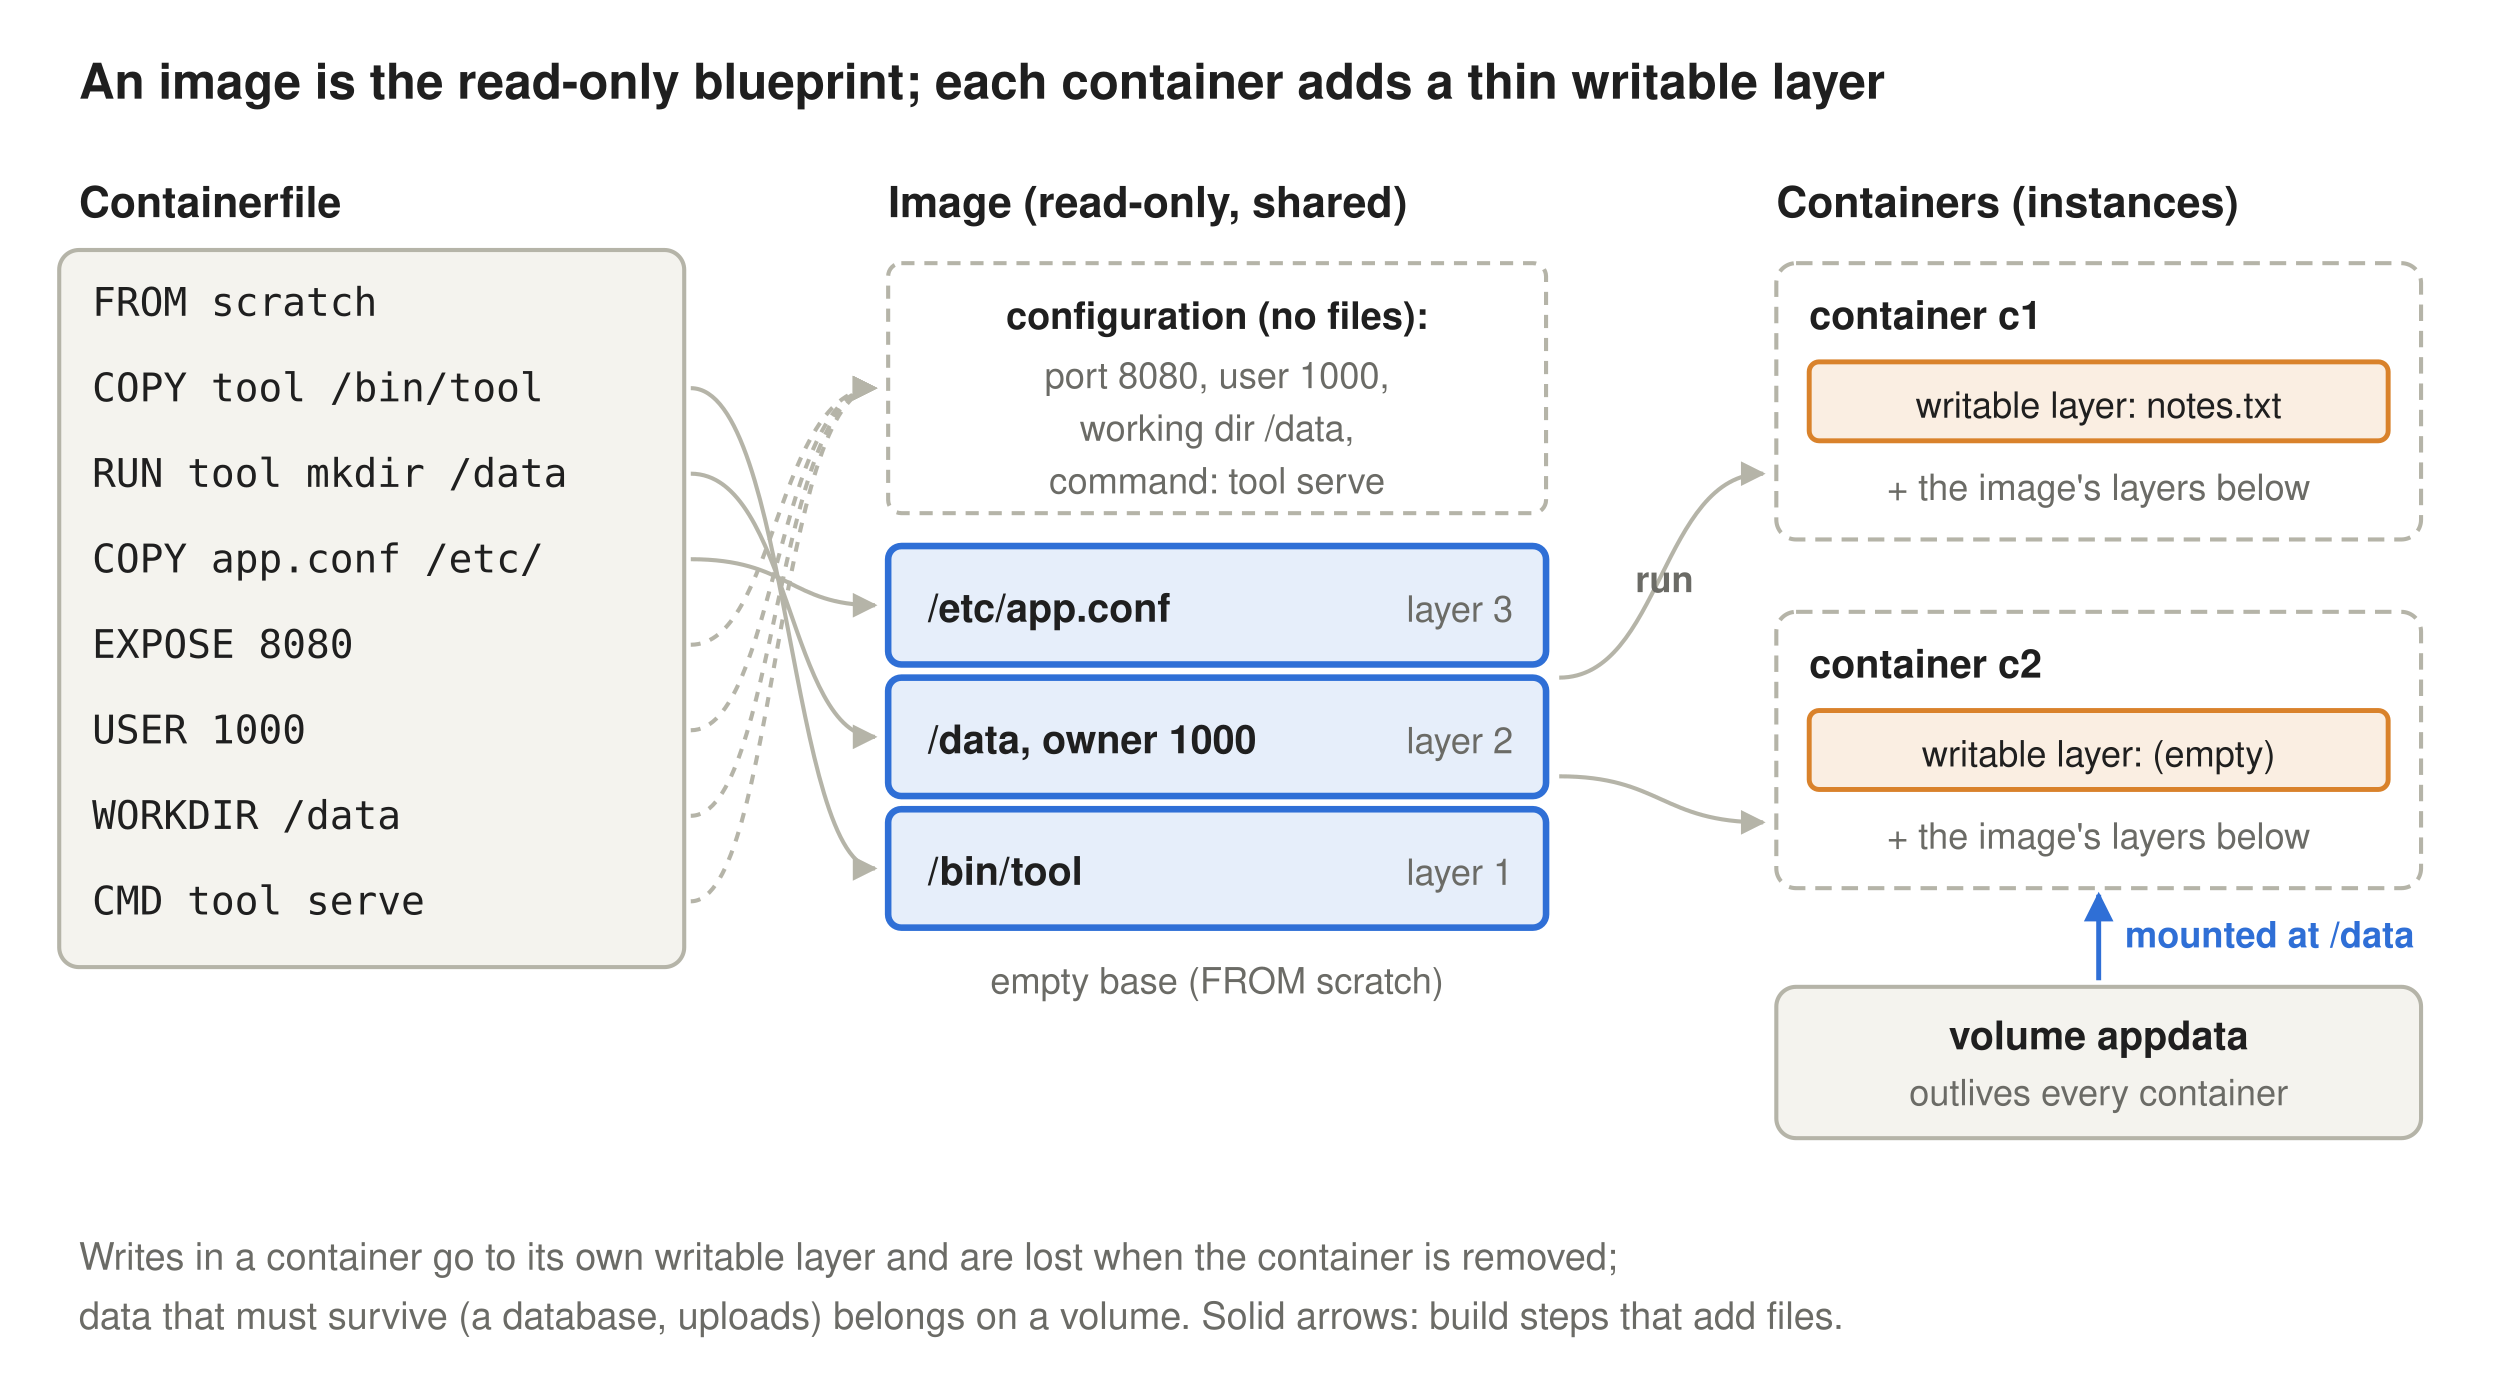
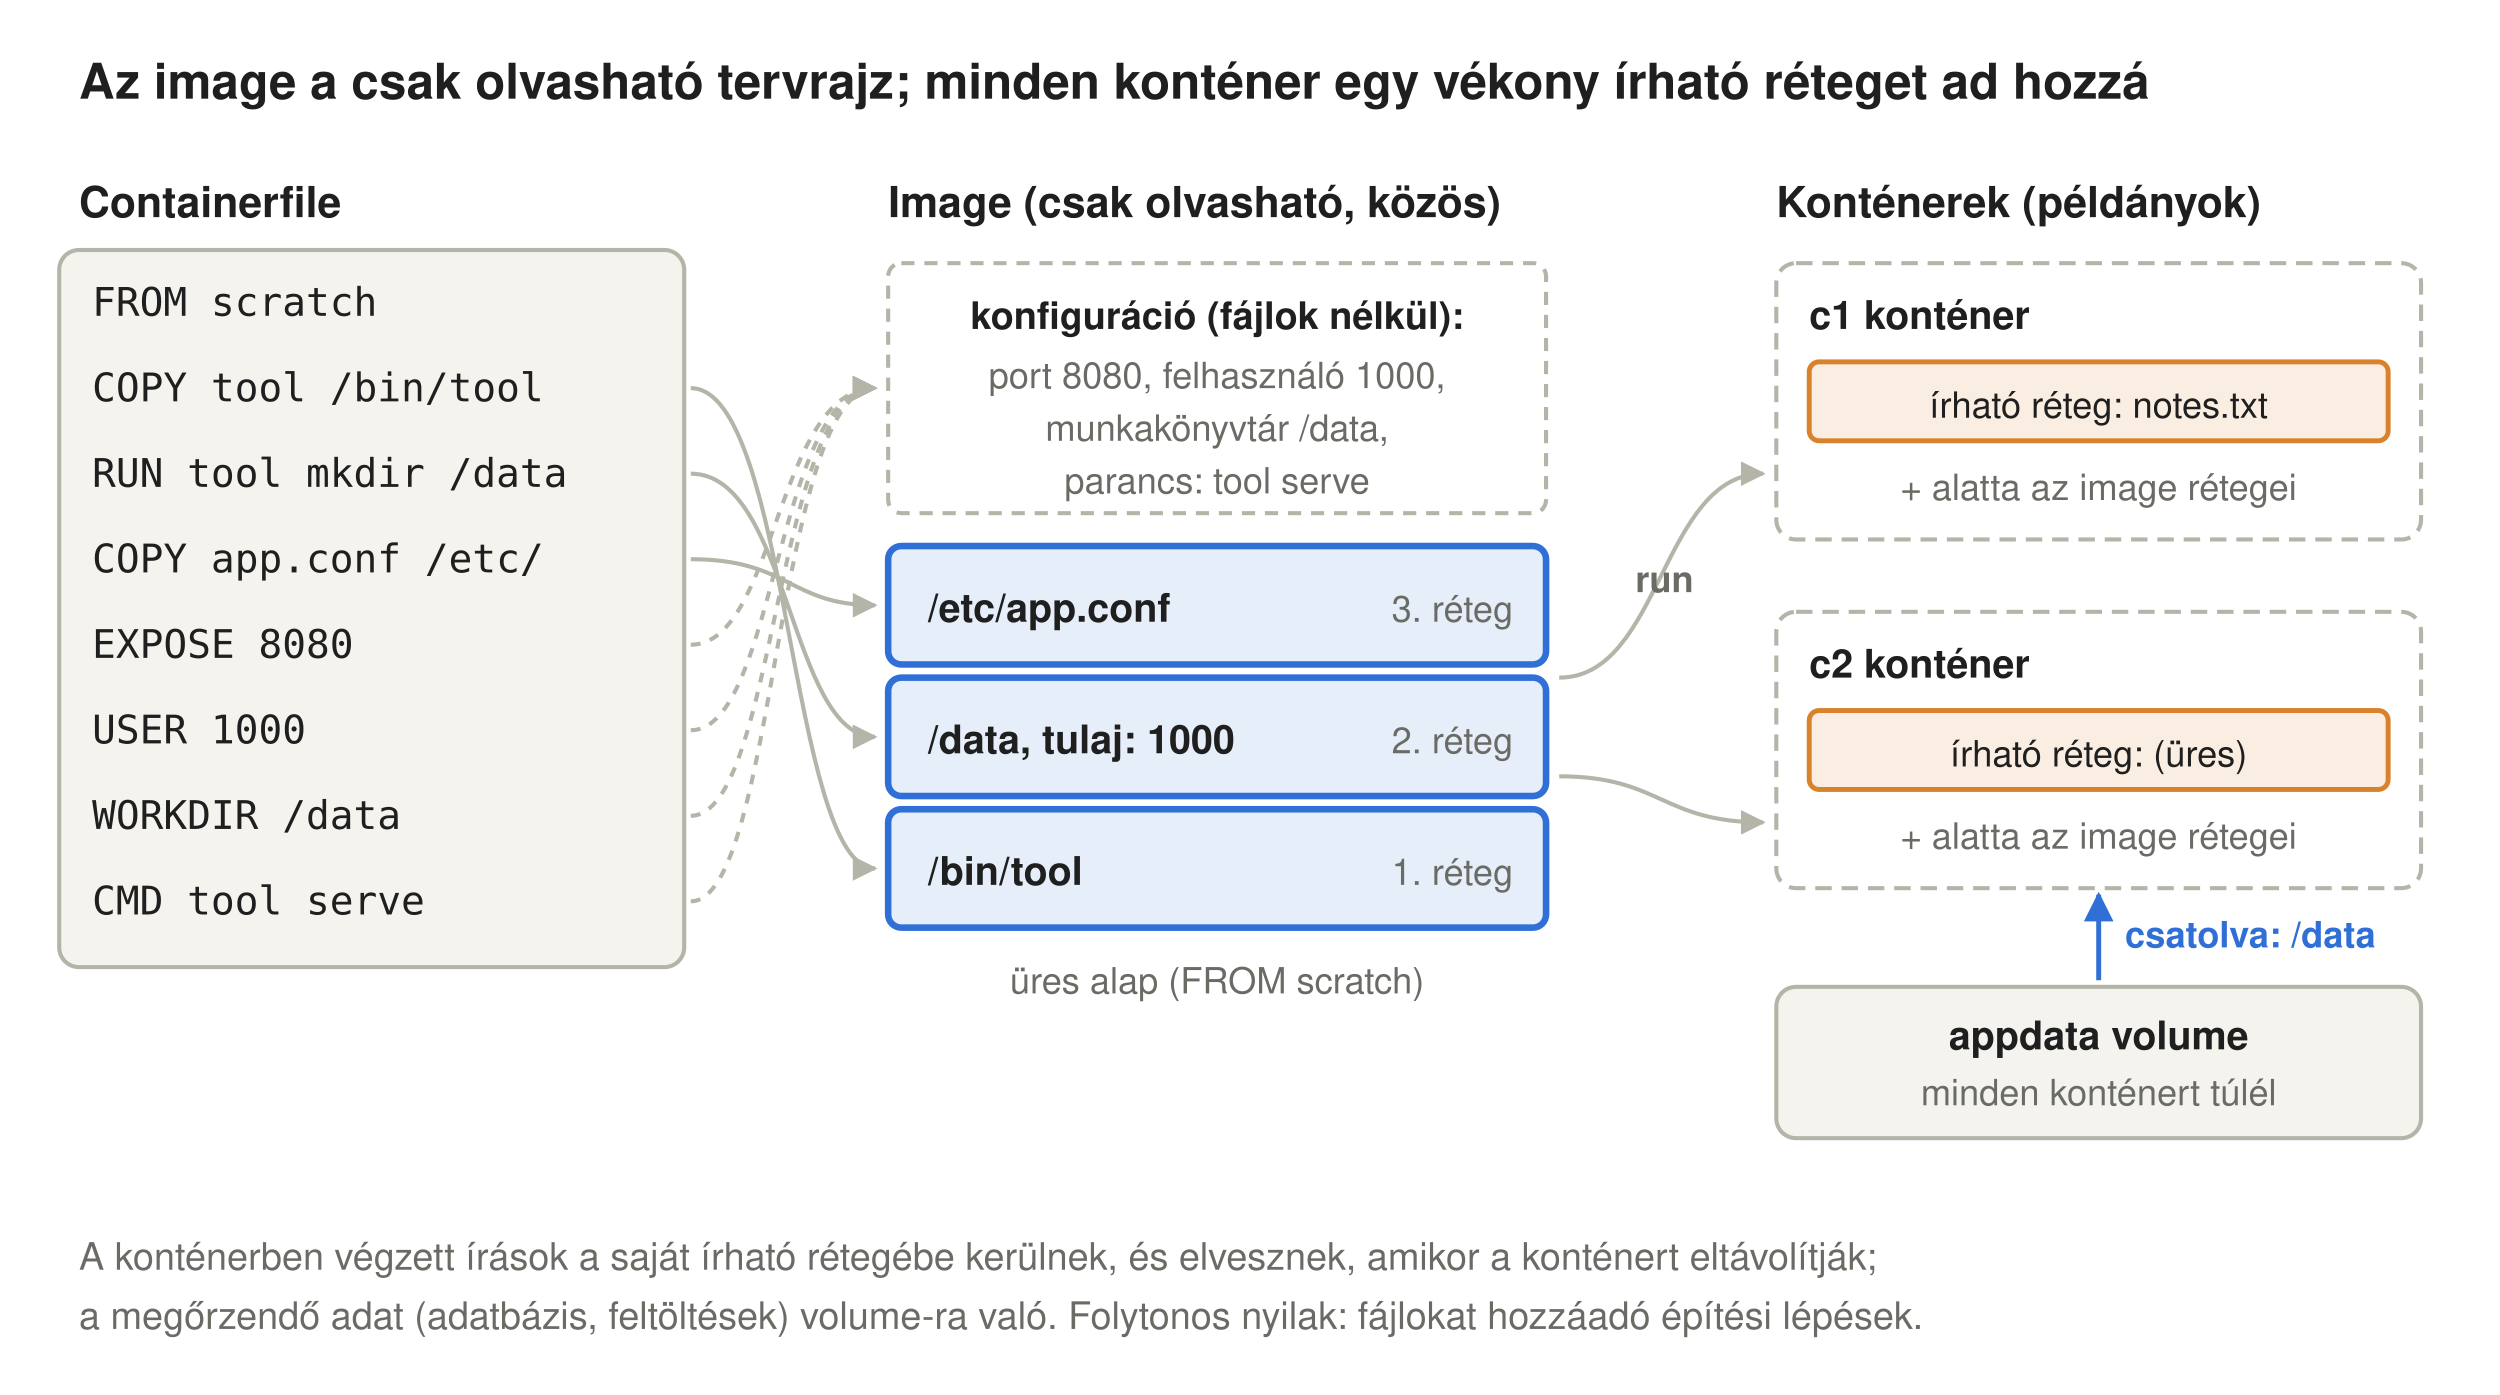
- <svg xmlns="http://www.w3.org/2000/svg" viewBox="0 0 760 424" width="760" height="424" role="img" aria-label="An image is the read-only blueprint; each container adds a thin writable layer">
+ <svg xmlns="http://www.w3.org/2000/svg" viewBox="0 0 760 424" width="760" height="424" role="img" aria-label="Az image a csak olvasható tervrajz; minden konténer egy vékony írható réteget ad hozzá">
  <style>
  .ink{fill:#1f1f1f}.quiet{fill:#6b6b66}.edge{stroke:#b5b4a8}.edgef{fill:#b5b4a8}
  .grid{stroke:#e3e2da}.acc{stroke:#2f6fd6}.accf{fill:#2f6fd6;fill-opacity:.12}.acct{fill:#2f6fd6}
  .c2{fill:#d9822b}.c2s{stroke:#d9822b}.c2f{fill:#d9822b;fill-opacity:.14}.tint{fill:#f4f3ee}
  .bad{fill:#c8372d}.bads{stroke:#c8372d}.badf{fill:#c8372d;fill-opacity:.14}
  text{font-family:-apple-system,BlinkMacSystemFont,'Segoe UI',Helvetica,Arial,sans-serif}
  @media (prefers-color-scheme: dark){
    .ink{fill:#e8e8e3}.quiet{fill:#a3a39c}.edge{stroke:#6f6e66}.edgef{fill:#6f6e66}
    .grid{stroke:#3a3a35}.acc{stroke:#5b93ef}.accf{fill:#5b93ef;fill-opacity:.18}.acct{fill:#7aa9f5}
    .c2{fill:#eb9a4b}.c2s{stroke:#eb9a4b}.c2f{fill:#eb9a4b;fill-opacity:.2}.tint{fill:#22221f}
    .bad{fill:#ff7b70}.bads{stroke:#ff7b70}.badf{fill:#ff7b70;fill-opacity:.2}
  }
</style>
  <defs>
    <marker id="ic" viewBox="0 0 10 10" refX="9" refY="5" markerWidth="6" markerHeight="6" orient="auto-start-reverse">
      <path d="M0 0L10 5L0 10z" class="edgef" />
    </marker>
    <marker id="ica" viewBox="0 0 10 10" refX="9" refY="5" markerWidth="6" markerHeight="6" orient="auto-start-reverse">
      <path d="M0 0L10 5L0 10z" class="acct" />
    </marker>
  </defs>
-   <text x="24" y="30" font-size="15" font-weight="600" class="ink" text-anchor="start">An image is the read-only blueprint; each container adds a thin writable layer</text>
+   <text x="24" y="30" font-size="15" font-weight="600" class="ink" text-anchor="start">Az image a csak olvasható tervrajz; minden konténer egy vékony írható réteget ad hozzá</text>
  <text x="24" y="66" font-size="13" font-weight="600" class="ink" text-anchor="start">Containerfile</text>
  <rect x="18" y="76" width="190" height="218" rx="6" class="tint" />
  <rect x="18" y="76" width="190" height="218" rx="6" fill="none" class="edge" stroke-width="1.25" />
  <text x="28" y="96" font-size="12" class="ink" text-anchor="start" style="font-family:ui-monospace,SFMono-Regular,Menlo,Consolas,monospace">FROM scratch</text>
  <text x="28" y="122" font-size="12" class="ink" text-anchor="start" style="font-family:ui-monospace,SFMono-Regular,Menlo,Consolas,monospace">COPY tool /bin/tool</text>
  <text x="28" y="148" font-size="12" class="ink" text-anchor="start" style="font-family:ui-monospace,SFMono-Regular,Menlo,Consolas,monospace">RUN tool mkdir /data</text>
  <text x="28" y="174" font-size="12" class="ink" text-anchor="start" style="font-family:ui-monospace,SFMono-Regular,Menlo,Consolas,monospace">COPY app.conf /etc/</text>
  <text x="28" y="200" font-size="12" class="ink" text-anchor="start" style="font-family:ui-monospace,SFMono-Regular,Menlo,Consolas,monospace">EXPOSE 8080</text>
  <text x="28" y="226" font-size="12" class="ink" text-anchor="start" style="font-family:ui-monospace,SFMono-Regular,Menlo,Consolas,monospace">USER 1000</text>
  <text x="28" y="252" font-size="12" class="ink" text-anchor="start" style="font-family:ui-monospace,SFMono-Regular,Menlo,Consolas,monospace">WORKDIR /data</text>
  <text x="28" y="278" font-size="12" class="ink" text-anchor="start" style="font-family:ui-monospace,SFMono-Regular,Menlo,Consolas,monospace">CMD tool serve</text>
-   <text x="270" y="66" font-size="13" font-weight="600" class="ink" text-anchor="start">Image (read-only, shared)</text>
+   <text x="270" y="66" font-size="13" font-weight="600" class="ink" text-anchor="start">Image (csak olvasható, közös)</text>
  <rect x="270" y="80" width="200" height="76" rx="4" fill="none" class="edge" stroke-width="1.25" stroke-dasharray="4 3" />
-   <text x="370.0" y="100" font-size="11.5" font-weight="600" class="ink" text-anchor="middle">configuration (no files):</text>
-   <text x="370.0" y="118" font-size="11" font-weight="400" class="quiet" text-anchor="middle">port 8080, user 1000,</text>
-   <text x="370.0" y="134" font-size="11" font-weight="400" class="quiet" text-anchor="middle">working dir /data,</text>
-   <text x="370.0" y="150" font-size="11" font-weight="400" class="quiet" text-anchor="middle">command: tool serve</text>
+   <text x="370.0" y="100" font-size="11.5" font-weight="600" class="ink" text-anchor="middle">konfiguráció (fájlok nélkül):</text>
+   <text x="370.0" y="118" font-size="11" font-weight="400" class="quiet" text-anchor="middle">port 8080, felhasználó 1000,</text>
+   <text x="370.0" y="134" font-size="11" font-weight="400" class="quiet" text-anchor="middle">munkakönyvtár /data,</text>
+   <text x="370.0" y="150" font-size="11" font-weight="400" class="quiet" text-anchor="middle">parancs: tool serve</text>
  <rect x="270" y="166" width="200" height="36" rx="4" class="accf" />
  <rect x="270" y="166" width="200" height="36" rx="4" fill="none" class="acc" stroke-width="2" />
  <text x="282" y="189" font-size="12" font-weight="600" class="ink" text-anchor="start">/etc/app.conf</text>
-   <text x="460" y="189" font-size="11" font-weight="400" class="quiet" text-anchor="end">layer 3</text>
+   <text x="460" y="189" font-size="11" font-weight="400" class="quiet" text-anchor="end">3. réteg</text>
  <rect x="270" y="206" width="200" height="36" rx="4" class="accf" />
  <rect x="270" y="206" width="200" height="36" rx="4" fill="none" class="acc" stroke-width="2" />
-   <text x="282" y="229" font-size="12" font-weight="600" class="ink" text-anchor="start">/data, owner 1000</text>
-   <text x="460" y="229" font-size="11" font-weight="400" class="quiet" text-anchor="end">layer 2</text>
+   <text x="282" y="229" font-size="12" font-weight="600" class="ink" text-anchor="start">/data, tulaj: 1000</text>
+   <text x="460" y="229" font-size="11" font-weight="400" class="quiet" text-anchor="end">2. réteg</text>
  <rect x="270" y="246" width="200" height="36" rx="4" class="accf" />
  <rect x="270" y="246" width="200" height="36" rx="4" fill="none" class="acc" stroke-width="2" />
  <text x="282" y="269" font-size="12" font-weight="600" class="ink" text-anchor="start">/bin/tool</text>
-   <text x="460" y="269" font-size="11" font-weight="400" class="quiet" text-anchor="end">layer 1</text>
-   <text x="370.0" y="302" font-size="11" font-weight="400" class="quiet" text-anchor="middle">empty base (FROM scratch)</text>
+   <text x="460" y="269" font-size="11" font-weight="400" class="quiet" text-anchor="end">1. réteg</text>
+   <text x="370.0" y="302" font-size="11" font-weight="400" class="quiet" text-anchor="middle">üres alap (FROM scratch)</text>
  <path d="M210 118C240 118 240 264.0 266 264.0" fill="none" class="edge" stroke-width="1.25" marker-end="url(#ic)" />
  <path d="M210 144C240 144 240 224.0 266 224.0" fill="none" class="edge" stroke-width="1.25" marker-end="url(#ic)" />
  <path d="M210 170C240 170 240 184.0 266 184.0" fill="none" class="edge" stroke-width="1.25" marker-end="url(#ic)" />
  <path d="M210 196C236 196 236 118.0 266 118.0" fill="none" class="edge" stroke-width="1.25" marker-end="url(#ic)" stroke-dasharray="3 3" />
  <path d="M210 222C236 222 236 118.0 266 118.0" fill="none" class="edge" stroke-width="1.25" marker-end="url(#ic)" stroke-dasharray="3 3" />
  <path d="M210 248C236 248 236 118.0 266 118.0" fill="none" class="edge" stroke-width="1.25" marker-end="url(#ic)" stroke-dasharray="3 3" />
  <path d="M210 274C236 274 236 118.0 266 118.0" fill="none" class="edge" stroke-width="1.25" marker-end="url(#ic)" stroke-dasharray="3 3" />
-   <text x="540" y="66" font-size="13" font-weight="600" class="ink" text-anchor="start">Containers (instances)</text>
+   <text x="540" y="66" font-size="13" font-weight="600" class="ink" text-anchor="start">Konténerek (példányok)</text>
  <rect x="540" y="80" width="196" height="84" rx="6" fill="none" class="edge" stroke-width="1.25" stroke-dasharray="5 3" />
-   <text x="550" y="100" font-size="12" font-weight="600" class="ink" text-anchor="start">container c1</text>
+   <text x="550" y="100" font-size="12" font-weight="600" class="ink" text-anchor="start">c1 konténer</text>
  <rect x="550" y="110" width="176" height="24" rx="3" class="c2f" />
  <rect x="550" y="110" width="176" height="24" rx="3" fill="none" class="c2s" stroke-width="1.5" />
-   <text x="638.0" y="127" font-size="11" font-weight="400" class="ink" text-anchor="middle">writable layer: notes.txt</text>
-   <text x="638.0" y="152" font-size="11" font-weight="400" class="quiet" text-anchor="middle">+ the image's layers below</text>
+   <text x="638.0" y="127" font-size="11" font-weight="400" class="ink" text-anchor="middle">írható réteg: notes.txt</text>
+   <text x="638.0" y="152" font-size="11" font-weight="400" class="quiet" text-anchor="middle">+ alatta az image rétegei</text>
  <path d="M474 206C505 206 505 144 536 144" fill="none" class="edge" stroke-width="1.25" marker-end="url(#ic)" />
  <rect x="540" y="186" width="196" height="84" rx="6" fill="none" class="edge" stroke-width="1.25" stroke-dasharray="5 3" />
-   <text x="550" y="206" font-size="12" font-weight="600" class="ink" text-anchor="start">container c2</text>
+   <text x="550" y="206" font-size="12" font-weight="600" class="ink" text-anchor="start">c2 konténer</text>
  <rect x="550" y="216" width="176" height="24" rx="3" class="c2f" />
  <rect x="550" y="216" width="176" height="24" rx="3" fill="none" class="c2s" stroke-width="1.5" />
-   <text x="638.0" y="233" font-size="11" font-weight="400" class="ink" text-anchor="middle">writable layer: (empty)</text>
-   <text x="638.0" y="258" font-size="11" font-weight="400" class="quiet" text-anchor="middle">+ the image's layers below</text>
+   <text x="638.0" y="233" font-size="11" font-weight="400" class="ink" text-anchor="middle">írható réteg: (üres)</text>
+   <text x="638.0" y="258" font-size="11" font-weight="400" class="quiet" text-anchor="middle">+ alatta az image rétegei</text>
  <path d="M474 236C505 236 505 250 536 250" fill="none" class="edge" stroke-width="1.25" marker-end="url(#ic)" />
  <text x="506" y="180" font-size="11" font-weight="600" class="quiet" text-anchor="middle">run</text>
  <rect x="540" y="300" width="196" height="46" rx="6" class="tint" />
  <rect x="540" y="300" width="196" height="46" rx="6" fill="none" class="edge" stroke-width="1.25" />
-   <text x="638.0" y="319" font-size="12" font-weight="600" class="ink" text-anchor="middle">volume appdata</text>
-   <text x="638.0" y="336" font-size="11" font-weight="400" class="quiet" text-anchor="middle">outlives every container</text>
+   <text x="638.0" y="319" font-size="12" font-weight="600" class="ink" text-anchor="middle">appdata volume</text>
+   <text x="638.0" y="336" font-size="11" font-weight="400" class="quiet" text-anchor="middle">minden konténert túlél</text>
  <path d="M638.0 298V272" fill="none" class="acc" stroke-width="1.5" marker-end="url(#ica)" />
-   <text x="646.0" y="288" font-size="11" font-weight="600" class="acct" text-anchor="start">mounted at /data</text>
-   <text x="24" y="386" font-size="11.5" font-weight="400" class="quiet" text-anchor="start">Writes in a container go to its own writable layer and are lost when the container is removed;</text>
-   <text x="24" y="404" font-size="11.5" font-weight="400" class="quiet" text-anchor="start">data that must survive (a database, uploads) belongs on a volume. Solid arrows: build steps that add files.</text>
+   <text x="646.0" y="288" font-size="11" font-weight="600" class="acct" text-anchor="start">csatolva: /data</text>
+   <text x="24" y="386" font-size="11.5" font-weight="400" class="quiet" text-anchor="start">A konténerben végzett írások a saját írható rétegébe kerülnek, és elvesznek, amikor a konténert eltávolítják;</text>
+   <text x="24" y="404" font-size="11.5" font-weight="400" class="quiet" text-anchor="start">a megőrzendő adat (adatbázis, feltöltések) volume-ra való. Folytonos nyilak: fájlokat hozzáadó építési lépések.</text>
</svg>
